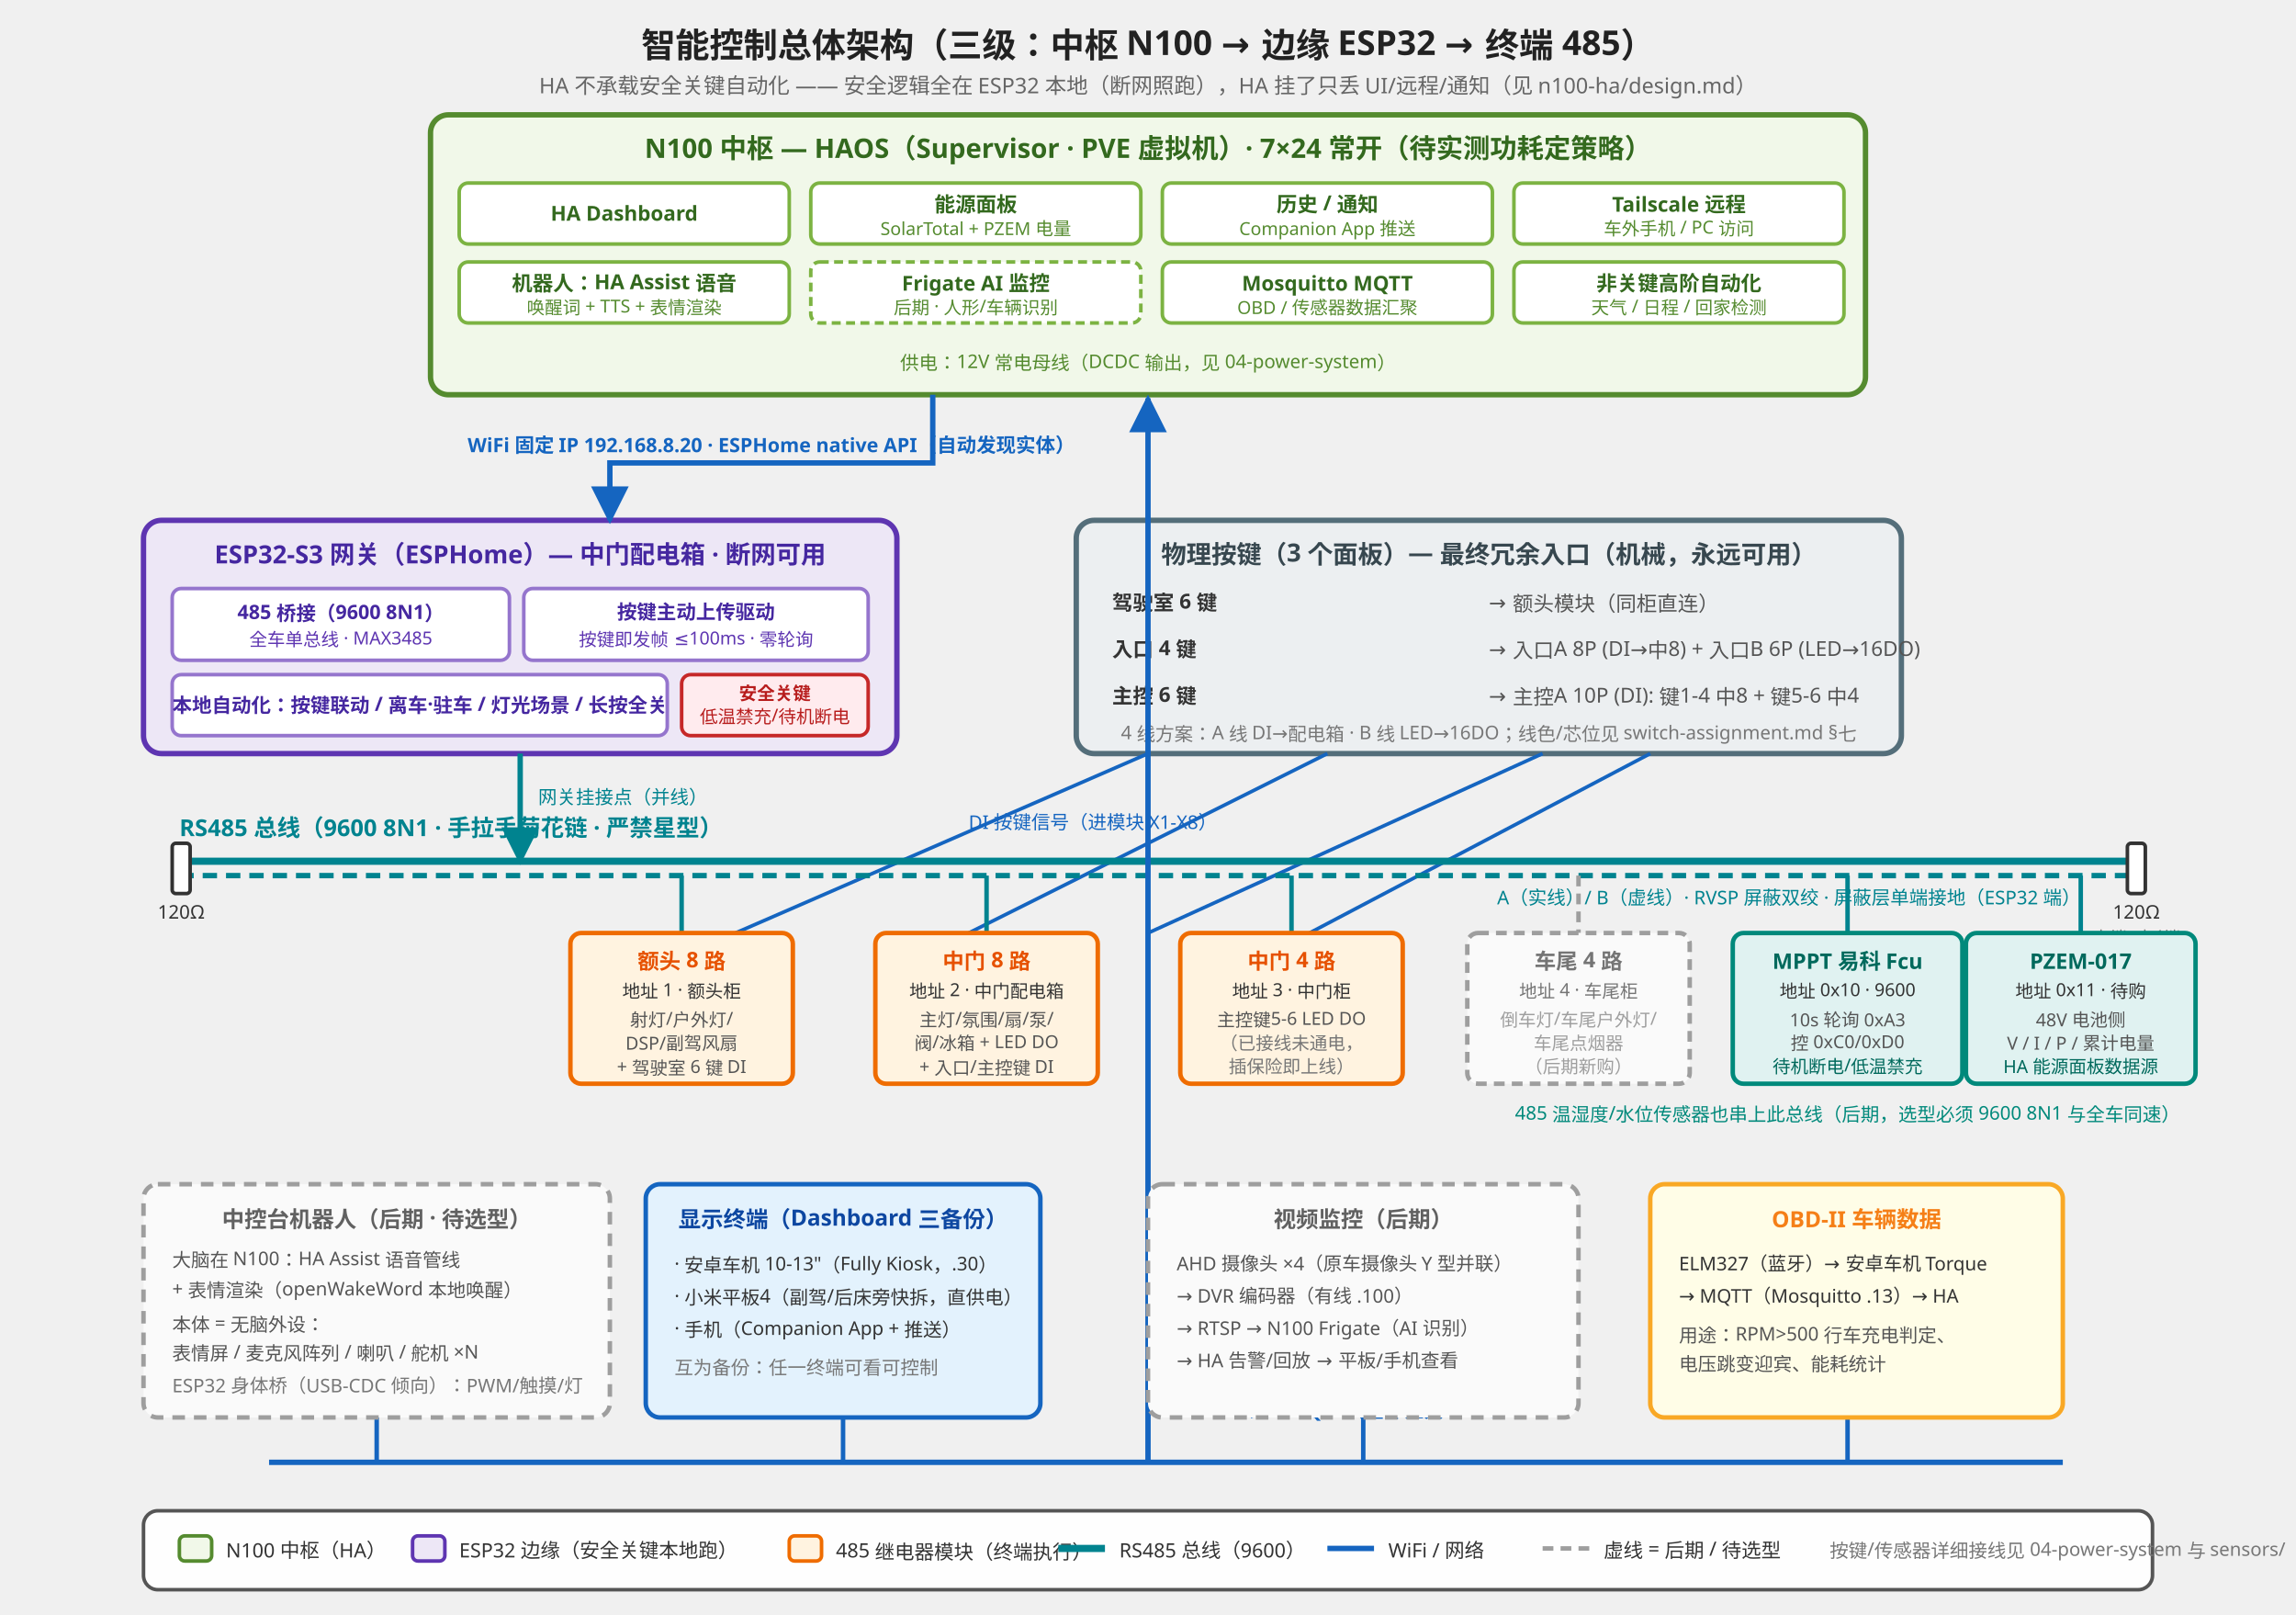
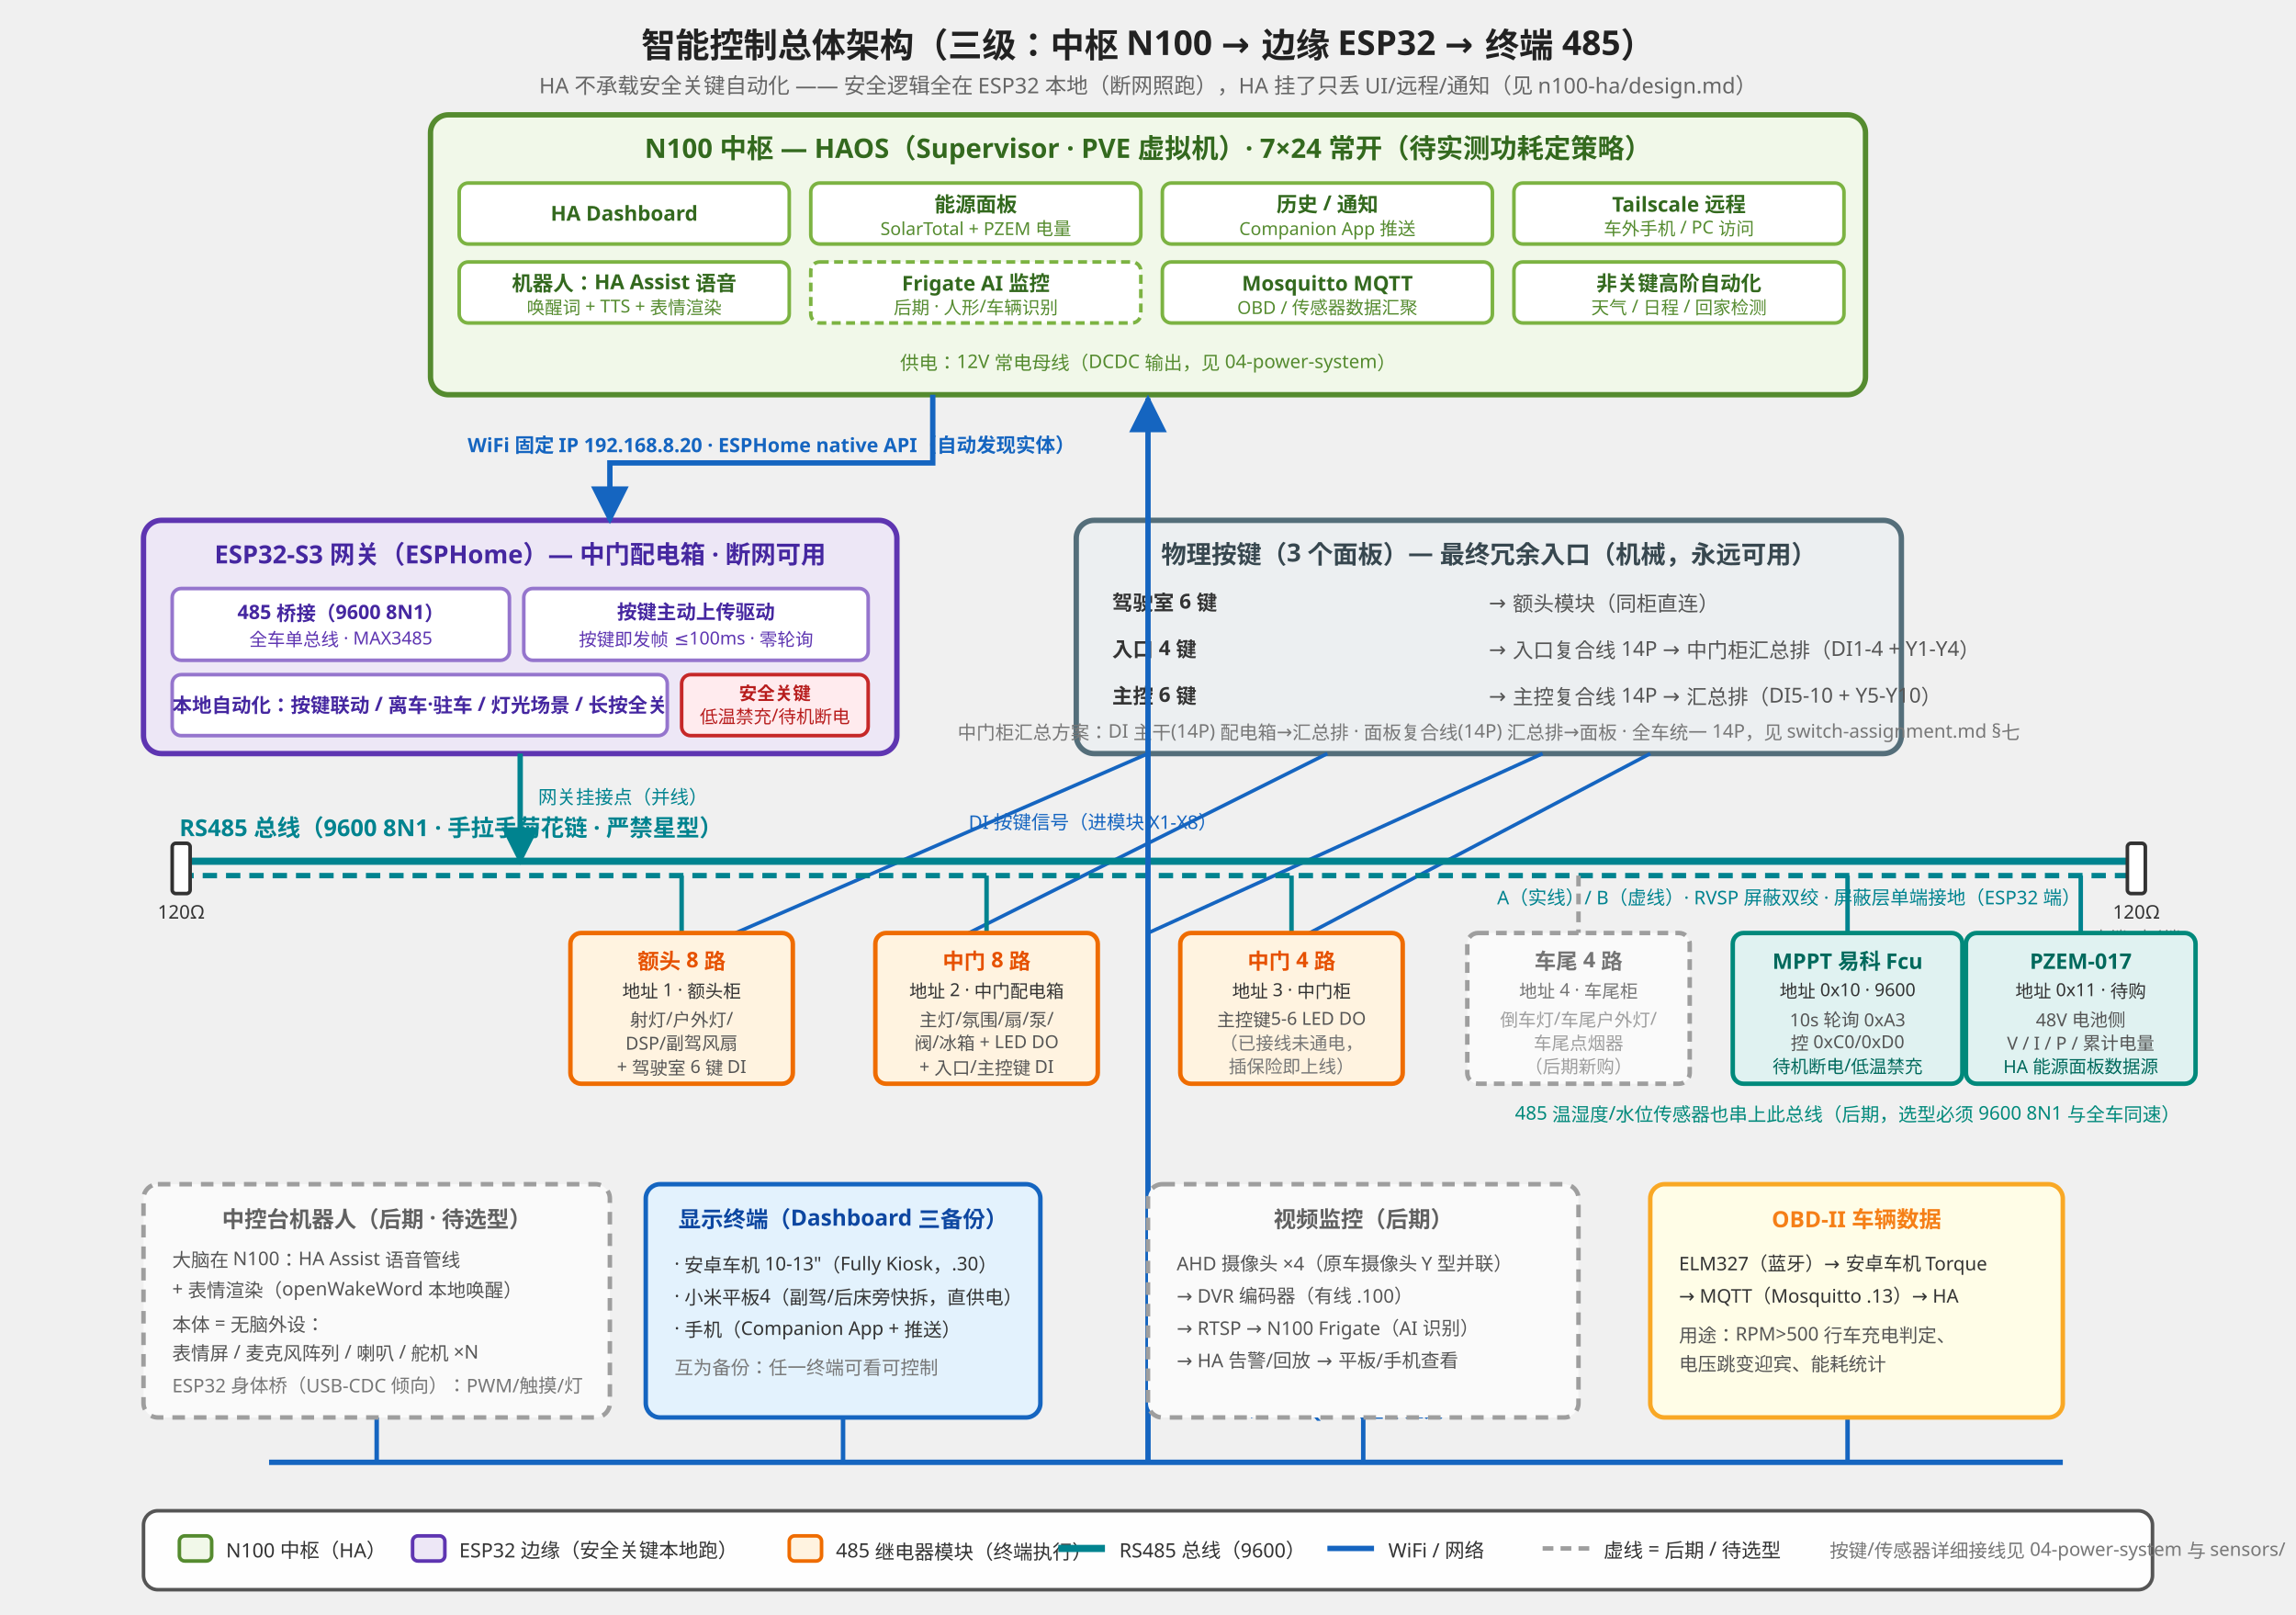
<svg xmlns="http://www.w3.org/2000/svg" viewBox="0 0 1280 900" width="1280" height="900" font-family="sans-serif">
  <text x="640" y="32" text-anchor="middle" font-size="19" font-weight="bold" fill="#222">智能控制总体架构（三级：中枢 N100 → 边缘 ESP32 → 终端 485）</text>
  <text x="640" y="52" text-anchor="middle" font-size="12" fill="#666">HA 不承载安全关键自动化 —— 安全逻辑全在 ESP32 本地（断网照跑），HA 挂了只丢 UI/远程/通知（见 n100-ha/design.md）</text>
  <rect x="240" y="64" width="800" height="156" rx="10" fill="#f1f8e9" stroke="#558b2f" stroke-width="3" />
  <text x="640" y="88" text-anchor="middle" font-size="15" font-weight="bold" fill="#33691e">N100 中枢 — HAOS（Supervisor · PVE 虚拟机）· 7×24 常开（待实测功耗定策略）</text>
  <g font-size="11.5">
    <rect x="256" y="102" width="184" height="34" rx="5" fill="#fff" stroke="#7cb342" stroke-width="2" />
    <text x="348" y="123" text-anchor="middle" fill="#33691e" font-weight="bold">HA Dashboard</text>
    <rect x="452" y="102" width="184" height="34" rx="5" fill="#fff" stroke="#7cb342" stroke-width="2" />
    <text x="544" y="118" text-anchor="middle" fill="#33691e" font-weight="bold">能源面板</text>
    <text x="544" y="131" text-anchor="middle" fill="#558b2f" font-size="10">SolarTotal + PZEM 电量</text>
    <rect x="648" y="102" width="184" height="34" rx="5" fill="#fff" stroke="#7cb342" stroke-width="2" />
    <text x="740" y="118" text-anchor="middle" fill="#33691e" font-weight="bold">历史 / 通知</text>
    <text x="740" y="131" text-anchor="middle" fill="#558b2f" font-size="10">Companion App 推送</text>
    <rect x="844" y="102" width="184" height="34" rx="5" fill="#fff" stroke="#7cb342" stroke-width="2" />
    <text x="936" y="118" text-anchor="middle" fill="#33691e" font-weight="bold">Tailscale 远程</text>
    <text x="936" y="131" text-anchor="middle" fill="#558b2f" font-size="10">车外手机 / PC 访问</text>
    <rect x="256" y="146" width="184" height="34" rx="5" fill="#fff" stroke="#7cb342" stroke-width="2" />
    <text x="348" y="162" text-anchor="middle" fill="#33691e" font-weight="bold">机器人：HA Assist 语音</text>
    <text x="348" y="175" text-anchor="middle" fill="#558b2f" font-size="10">唤醒词 + TTS + 表情渲染</text>
    <rect x="452" y="146" width="184" height="34" rx="5" fill="#fff" stroke="#7cb342" stroke-width="2" stroke-dasharray="5,3" />
    <text x="544" y="162" text-anchor="middle" fill="#33691e" font-weight="bold">Frigate AI 监控</text>
    <text x="544" y="175" text-anchor="middle" fill="#558b2f" font-size="10">后期 · 人形/车辆识别</text>
    <rect x="648" y="146" width="184" height="34" rx="5" fill="#fff" stroke="#7cb342" stroke-width="2" />
    <text x="740" y="162" text-anchor="middle" fill="#33691e" font-weight="bold">Mosquitto MQTT</text>
    <text x="740" y="175" text-anchor="middle" fill="#558b2f" font-size="10">OBD / 传感器数据汇聚</text>
    <rect x="844" y="146" width="184" height="34" rx="5" fill="#fff" stroke="#7cb342" stroke-width="2" />
    <text x="936" y="162" text-anchor="middle" fill="#33691e" font-weight="bold">非关键高阶自动化</text>
    <text x="936" y="175" text-anchor="middle" fill="#558b2f" font-size="10">天气 / 日程 / 回家检测</text>
  </g>
  <text x="640" y="206" text-anchor="middle" font-size="10.5" fill="#558b2f">供电：12V 常电母线（DCDC 输出，见 04-power-system）</text>
  <rect x="80" y="290" width="420" height="130" rx="10" fill="#ede7f6" stroke="#5e35b1" stroke-width="3" />
  <text x="290" y="314" text-anchor="middle" font-size="14" font-weight="bold" fill="#4527a0">ESP32-S3 网关（ESPHome）— 中门配电箱 · 断网可用</text>
  <g font-size="11">
    <rect x="96" y="328" width="188" height="40" rx="5" fill="#fff" stroke="#9575cd" stroke-width="2" />
    <text x="190" y="345" text-anchor="middle" fill="#4527a0" font-weight="bold">485 桥接（9600 8N1）</text>
    <text x="190" y="360" text-anchor="middle" fill="#5e35b1" font-size="10">全车单总线 · MAX3485</text>
    <rect x="292" y="328" width="192" height="40" rx="5" fill="#fff" stroke="#9575cd" stroke-width="2" />
    <text x="388" y="345" text-anchor="middle" fill="#4527a0" font-weight="bold">按键主动上传驱动</text>
    <text x="388" y="360" text-anchor="middle" fill="#5e35b1" font-size="10">按键即发帧 ≤100ms · 零轮询</text>
    <rect x="96" y="376" width="276" height="34" rx="5" fill="#fff" stroke="#9575cd" stroke-width="2" />
    <text x="234" y="397" text-anchor="middle" fill="#4527a0" font-weight="bold">本地自动化：按键联动 / 离车·驻车 / 灯光场景 / 长按全关</text>
    <rect x="380" y="376" width="104" height="34" rx="5" fill="#ffebee" stroke="#c62828" stroke-width="2" />
    <text x="432" y="390" text-anchor="middle" fill="#b71c1c" font-weight="bold" font-size="10">安全关键</text>
    <text x="432" y="403" text-anchor="middle" fill="#b71c1c" font-size="10">低温禁充/待机断电</text>
  </g>
  <path d="M520,220 L520,258 L340,258 L340,290" fill="none" stroke="#1565c0" stroke-width="3" marker-end="url(#arrow-b)" />
  <text x="430" y="252" text-anchor="middle" font-size="11" font-weight="bold" fill="#1565c0">WiFi 固定 IP 192.168.8.20 · ESPHome native API（自动发现实体）</text>
  <defs>
    <marker id="arrow-b" viewBox="0 0 10 10" refX="9" refY="5" markerWidth="7" markerHeight="7" orient="auto-start-reverse">
      <path d="M0,0 L10,5 L0,10 z" fill="#1565c0" />
    </marker>
    <marker id="arrow-g" viewBox="0 0 10 10" refX="9" refY="5" markerWidth="7" markerHeight="7" orient="auto-start-reverse">
      <path d="M0,0 L10,5 L0,10 z" fill="#00838f" />
    </marker>
  </defs>
  <rect x="600" y="290" width="460" height="130" rx="10" fill="#eceff1" stroke="#546e7a" stroke-width="3" />
  <text x="830" y="314" text-anchor="middle" font-size="14" font-weight="bold" fill="#37474f">物理按键（3 个面板）— 最终冗余入口（机械，永远可用）</text>
  <g font-size="11.5">
    <text x="620" y="340" fill="#333" font-weight="bold">驾驶室 6 键</text>
    <text x="830" y="340" fill="#555">→ 额头模块（同柜直连）</text>
    <text x="620" y="366" fill="#333" font-weight="bold">入口 4 键</text>
-     <text x="830" y="366" fill="#555">→ 入口A 8P (DI→中8) + 入口B 6P (LED→16DO)</text>
+     <text x="830" y="366" fill="#555">→ 入口复合线 14P → 中门柜汇总排（DI1-4 + Y1-Y4）</text>
    <text x="620" y="392" fill="#333" font-weight="bold">主控 6 键</text>
-     <text x="830" y="392" fill="#555">→ 主控A 10P (DI): 键1-4 中8 + 键5-6 中4</text>
-   </g>
-   <text x="830" y="412" text-anchor="middle" font-size="10.5" fill="#777">4 线方案：A 线 DI→配电箱 · B 线 LED→16DO；线色/芯位见 switch-assignment.md §七</text>
+     <text x="830" y="392" fill="#555">→ 主控复合线 14P → 汇总排（DI5-10 + Y5-Y10）</text>
+   </g>
+   <text x="830" y="412" text-anchor="middle" font-size="10.5" fill="#777">中门柜汇总方案：DI 主干(14P) 配电箱→汇总排 · 面板复合线(14P) 汇总排→面板 · 全车统一 14P，见 switch-assignment.md §七</text>
  <g stroke="#1565c0" stroke-width="2" fill="none">
    <path d="M640,420 L410,520" />
    <path d="M740,420 L540,520" />
    <path d="M860,420 L640,520" />
    <path d="M920,420 L730,520" />
  </g>
  <text x="540" y="462" font-size="10.5" fill="#1565c0">DI 按键信号（进模块 X1-X8）</text>
  <text x="100" y="466" font-size="13" font-weight="bold" fill="#00838f">RS485 总线（9600 8N1 · 手拉手菊花链 · 严禁星型）</text>
  <line x1="100" y1="480" x2="1190" y2="480" stroke="#00838f" stroke-width="4" />
  <line x1="100" y1="488" x2="1190" y2="488" stroke="#00838f" stroke-width="3" stroke-dasharray="8,5" />
  <text x="1160" y="504" text-anchor="end" font-size="10.5" fill="#00838f">A（实线）/ B（虚线）· RVSP 屏蔽双绞 · 屏蔽层单端接地（ESP32 端）</text>
  <g>
    <rect x="96" y="470" width="10" height="28" rx="2" fill="#fff" stroke="#333" stroke-width="2" />
    <text x="101" y="512" text-anchor="middle" font-size="10.5" fill="#333">120Ω</text>
    <rect x="1186" y="470" width="10" height="28" rx="2" fill="#fff" stroke="#333" stroke-width="2" />
    <text x="1191" y="512" text-anchor="middle" font-size="10.5" fill="#333">120Ω</text>
  </g>
  <text x="1191" y="526" text-anchor="middle" font-size="9.5" fill="#777">末端=中4端</text>
  <text x="1191" y="538" text-anchor="middle" font-size="9.5" fill="#777">（装车尾后移）</text>
  <path d="M290,420 L290,480" stroke="#00838f" stroke-width="3" marker-end="url(#arrow-g)" />
  <text x="300" y="448" font-size="10.5" fill="#00838f">网关挂接点（并线）</text>
  <g>
    <line x1="380" y1="488" x2="380" y2="520" stroke="#00838f" stroke-width="2.5" />
    <rect x="318" y="520" width="124" height="84" rx="6" fill="#fff3e0" stroke="#ef6c00" stroke-width="2.5" />
    <text x="380" y="540" text-anchor="middle" font-size="12" font-weight="bold" fill="#e65100">额头 8 路</text>
    <text x="380" y="556" text-anchor="middle" font-size="10" fill="#333">地址 1 · 额头柜</text>
    <text x="380" y="572" text-anchor="middle" font-size="10" fill="#555">射灯/户外灯/</text>
    <text x="380" y="585" text-anchor="middle" font-size="10" fill="#555">DSP/副驾风扇</text>
    <text x="380" y="598" text-anchor="middle" font-size="10" fill="#555">+ 驾驶室 6 键 DI</text>
  </g>
  <g>
    <line x1="550" y1="488" x2="550" y2="520" stroke="#00838f" stroke-width="2.5" />
    <rect x="488" y="520" width="124" height="84" rx="6" fill="#fff3e0" stroke="#ef6c00" stroke-width="2.5" />
    <text x="550" y="540" text-anchor="middle" font-size="12" font-weight="bold" fill="#e65100">中门 8 路</text>
    <text x="550" y="556" text-anchor="middle" font-size="10" fill="#333">地址 2 · 中门配电箱</text>
    <text x="550" y="572" text-anchor="middle" font-size="10" fill="#555">主灯/氛围/扇/泵/</text>
    <text x="550" y="585" text-anchor="middle" font-size="10" fill="#555">阀/冰箱 + LED DO</text>
    <text x="550" y="598" text-anchor="middle" font-size="10" fill="#555">+ 入口/主控键 DI</text>
  </g>
  <g>
    <line x1="720" y1="488" x2="720" y2="520" stroke="#00838f" stroke-width="2.5" />
    <rect x="658" y="520" width="124" height="84" rx="6" fill="#fff3e0" stroke="#ef6c00" stroke-width="2.5" />
    <text x="720" y="540" text-anchor="middle" font-size="12" font-weight="bold" fill="#e65100">中门 4 路</text>
    <text x="720" y="556" text-anchor="middle" font-size="10" fill="#333">地址 3 · 中门柜</text>
    <text x="720" y="572" text-anchor="middle" font-size="10" fill="#555">主控键5-6 LED DO</text>
    <text x="720" y="585" text-anchor="middle" font-size="10" fill="#777">（已接线未通电，</text>
    <text x="720" y="598" text-anchor="middle" font-size="10" fill="#777">插保险即上线）</text>
  </g>
  <g>
    <line x1="880" y1="488" x2="880" y2="520" stroke="#9e9e9e" stroke-width="2.5" stroke-dasharray="6,4" />
    <rect x="818" y="520" width="124" height="84" rx="6" fill="#fafafa" stroke="#9e9e9e" stroke-width="2.5" stroke-dasharray="6,4" />
    <text x="880" y="540" text-anchor="middle" font-size="12" font-weight="bold" fill="#757575">车尾 4 路</text>
    <text x="880" y="556" text-anchor="middle" font-size="10" fill="#757575">地址 4 · 车尾柜</text>
    <text x="880" y="572" text-anchor="middle" font-size="10" fill="#9e9e9e">倒车灯/车尾户外灯/</text>
    <text x="880" y="585" text-anchor="middle" font-size="10" fill="#9e9e9e">车尾点烟器</text>
    <text x="880" y="598" text-anchor="middle" font-size="10" fill="#9e9e9e">（后期新购）</text>
  </g>
  <g>
    <line x1="1030" y1="488" x2="1030" y2="520" stroke="#00838f" stroke-width="2.5" />
    <rect x="966" y="520" width="128" height="84" rx="6" fill="#e0f2f1" stroke="#00897b" stroke-width="2.5" />
    <text x="1030" y="540" text-anchor="middle" font-size="12" font-weight="bold" fill="#00695c">MPPT 易科 Fcu</text>
    <text x="1030" y="556" text-anchor="middle" font-size="10" fill="#333">地址 0x10 · 9600</text>
    <text x="1030" y="572" text-anchor="middle" font-size="10" fill="#555">10s 轮询 0xA3</text>
    <text x="1030" y="585" text-anchor="middle" font-size="10" fill="#555">控 0xC0/0xD0</text>
    <text x="1030" y="598" text-anchor="middle" font-size="10" fill="#00695c">待机断电/低温禁充</text>
  </g>
  <g>
    <line x1="1160" y1="488" x2="1160" y2="520" stroke="#00838f" stroke-width="2.5" />
    <rect x="1096" y="520" width="128" height="84" rx="6" fill="#e0f2f1" stroke="#00897b" stroke-width="2.5" />
    <text x="1160" y="540" text-anchor="middle" font-size="12" font-weight="bold" fill="#00695c">PZEM-017</text>
    <text x="1160" y="556" text-anchor="middle" font-size="10" fill="#333">地址 0x11 · 待购</text>
    <text x="1160" y="572" text-anchor="middle" font-size="10" fill="#555">48V 电池侧</text>
    <text x="1160" y="585" text-anchor="middle" font-size="10" fill="#555">V / I / P / 累计电量</text>
    <text x="1160" y="598" text-anchor="middle" font-size="10" fill="#00695c">HA 能源面板数据源</text>
  </g>
  <text x="1030" y="624" text-anchor="middle" font-size="10.5" fill="#00897b">485 温湿度/水位传感器也串上此总线（后期，选型必须 9600 8N1 与全车同速）</text>
  <line x1="150" y1="815" x2="1150" y2="815" stroke="#1565c0" stroke-width="3" />
  <path d="M640,815 L640,222" stroke="#1565c0" stroke-width="3" marker-end="url(#arrow-b)" />
  <text x="652" y="790" font-size="11" font-weight="bold" fill="#1565c0">WiFi / 有线 / MQTT（全部汇入 N100）</text>
  <g>
    <line x1="210" y1="690" x2="210" y2="815" stroke="#1565c0" stroke-width="2.5" />
    <rect x="80" y="660" width="260" height="130" rx="8" fill="#fafafa" stroke="#9e9e9e" stroke-width="2.5" stroke-dasharray="7,5" />
    <text x="210" y="684" text-anchor="middle" font-size="12.5" font-weight="bold" fill="#616161">中控台机器人（后期 · 待选型）</text>
    <text x="96" y="706" font-size="10.5" fill="#555">大脑在 N100：HA Assist 语音管线</text>
    <text x="96" y="722" font-size="10.5" fill="#555">+ 表情渲染（openWakeWord 本地唤醒）</text>
    <text x="96" y="742" font-size="10.5" fill="#555">本体 = 无脑外设：</text>
    <text x="96" y="758" font-size="10.5" fill="#555">表情屏 / 麦克风阵列 / 喇叭 / 舵机 ×N</text>
    <text x="96" y="776" font-size="10.5" fill="#777">ESP32 身体桥（USB-CDC 倾向）：PWM/触摸/灯</text>
  </g>
  <g>
    <line x1="470" y1="690" x2="470" y2="815" stroke="#1565c0" stroke-width="2.5" />
    <rect x="360" y="660" width="220" height="130" rx="8" fill="#e3f2fd" stroke="#1565c0" stroke-width="2.5" />
    <text x="470" y="684" text-anchor="middle" font-size="12.5" font-weight="bold" fill="#0d47a1">显示终端（Dashboard 三备份）</text>
    <text x="376" y="708" font-size="10.5" fill="#333">· 安卓车机 10-13"（Fully Kiosk，.30）</text>
    <text x="376" y="726" font-size="10.5" fill="#333">· 小米平板4（副驾/后床旁快拆，直供电）</text>
    <text x="376" y="744" font-size="10.5" fill="#333">· 手机（Companion App + 推送）</text>
    <text x="376" y="766" font-size="10.5" fill="#777">互为备份：任一终端可看可控制</text>
  </g>
  <g>
    <line x1="760" y1="690" x2="760" y2="815" stroke="#1565c0" stroke-width="2.5" />
    <rect x="640" y="660" width="240" height="130" rx="8" fill="#fafafa" stroke="#9e9e9e" stroke-width="2.5" stroke-dasharray="7,5" />
    <text x="760" y="684" text-anchor="middle" font-size="12.5" font-weight="bold" fill="#616161">视频监控（后期）</text>
    <text x="656" y="708" font-size="10.5" fill="#555">AHD 摄像头 ×4（原车摄像头 Y 型并联）</text>
    <text x="656" y="726" font-size="10.5" fill="#555">→ DVR 编码器（有线 .100）</text>
    <text x="656" y="744" font-size="10.5" fill="#555">→ RTSP → N100 Frigate（AI 识别）</text>
    <text x="656" y="762" font-size="10.5" fill="#555">→ HA 告警/回放 → 平板/手机查看</text>
  </g>
  <g>
    <line x1="1030" y1="690" x2="1030" y2="815" stroke="#1565c0" stroke-width="2.5" />
    <rect x="920" y="660" width="230" height="130" rx="8" fill="#fffde7" stroke="#f9a825" stroke-width="2.5" />
    <text x="1035" y="684" text-anchor="middle" font-size="12.5" font-weight="bold" fill="#f57f17">OBD-II 车辆数据</text>
    <text x="936" y="708" font-size="10.5" fill="#333">ELM327（蓝牙）→ 安卓车机 Torque</text>
    <text x="936" y="726" font-size="10.5" fill="#333">→ MQTT（Mosquitto .13）→ HA</text>
    <text x="936" y="748" font-size="10.5" fill="#555">用途：RPM&gt;500 行车充电判定、</text>
    <text x="936" y="764" font-size="10.5" fill="#555">电压跳变迎宾、能耗统计</text>
  </g>
  <g>
    <rect x="80" y="842" width="1120" height="44" rx="8" fill="#ffffff" fill-opacity="0.95" stroke="#555" stroke-width="2" />
    <rect x="100" y="856" width="18" height="14" rx="3" fill="#f1f8e9" stroke="#558b2f" stroke-width="2" />
    <text x="126" y="868" font-size="11" fill="#333">N100 中枢（HA）</text>
    <rect x="230" y="856" width="18" height="14" rx="3" fill="#ede7f6" stroke="#5e35b1" stroke-width="2" />
    <text x="256" y="868" font-size="11" fill="#333">ESP32 边缘（安全关键本地跑）</text>
    <rect x="440" y="856" width="18" height="14" rx="3" fill="#fff3e0" stroke="#ef6c00" stroke-width="2" />
    <text x="466" y="868" font-size="11" fill="#333">485 继电器模块（终端执行）</text>
    <line x1="590" y1="863" x2="616" y2="863" stroke="#00838f" stroke-width="4" />
    <text x="624" y="868" font-size="11" fill="#333">RS485 总线（9600）</text>
    <line x1="740" y1="863" x2="766" y2="863" stroke="#1565c0" stroke-width="3" />
    <text x="774" y="868" font-size="11" fill="#333">WiFi / 网络</text>
    <line x1="860" y1="863" x2="886" y2="863" stroke="#9e9e9e" stroke-width="2.5" stroke-dasharray="6,4" />
    <text x="894" y="868" font-size="11" fill="#333">虚线 = 后期 / 待选型</text>
    <text x="1020" y="868" font-size="10.5" fill="#777">按键/传感器详细接线见 04-power-system 与 sensors/</text>
  </g>
</svg>
